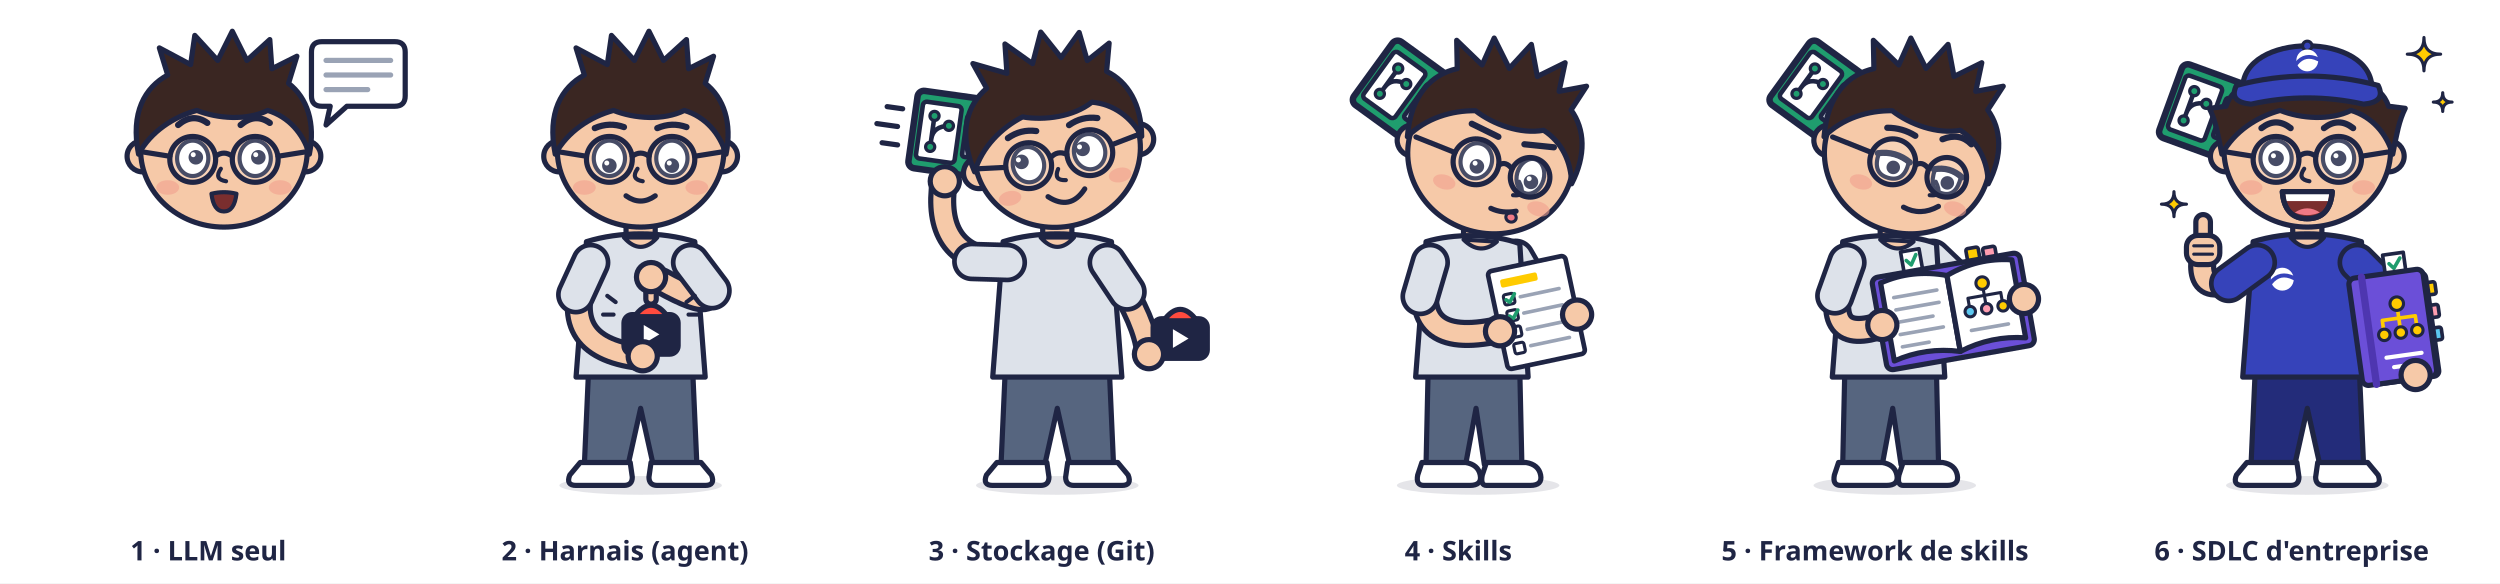
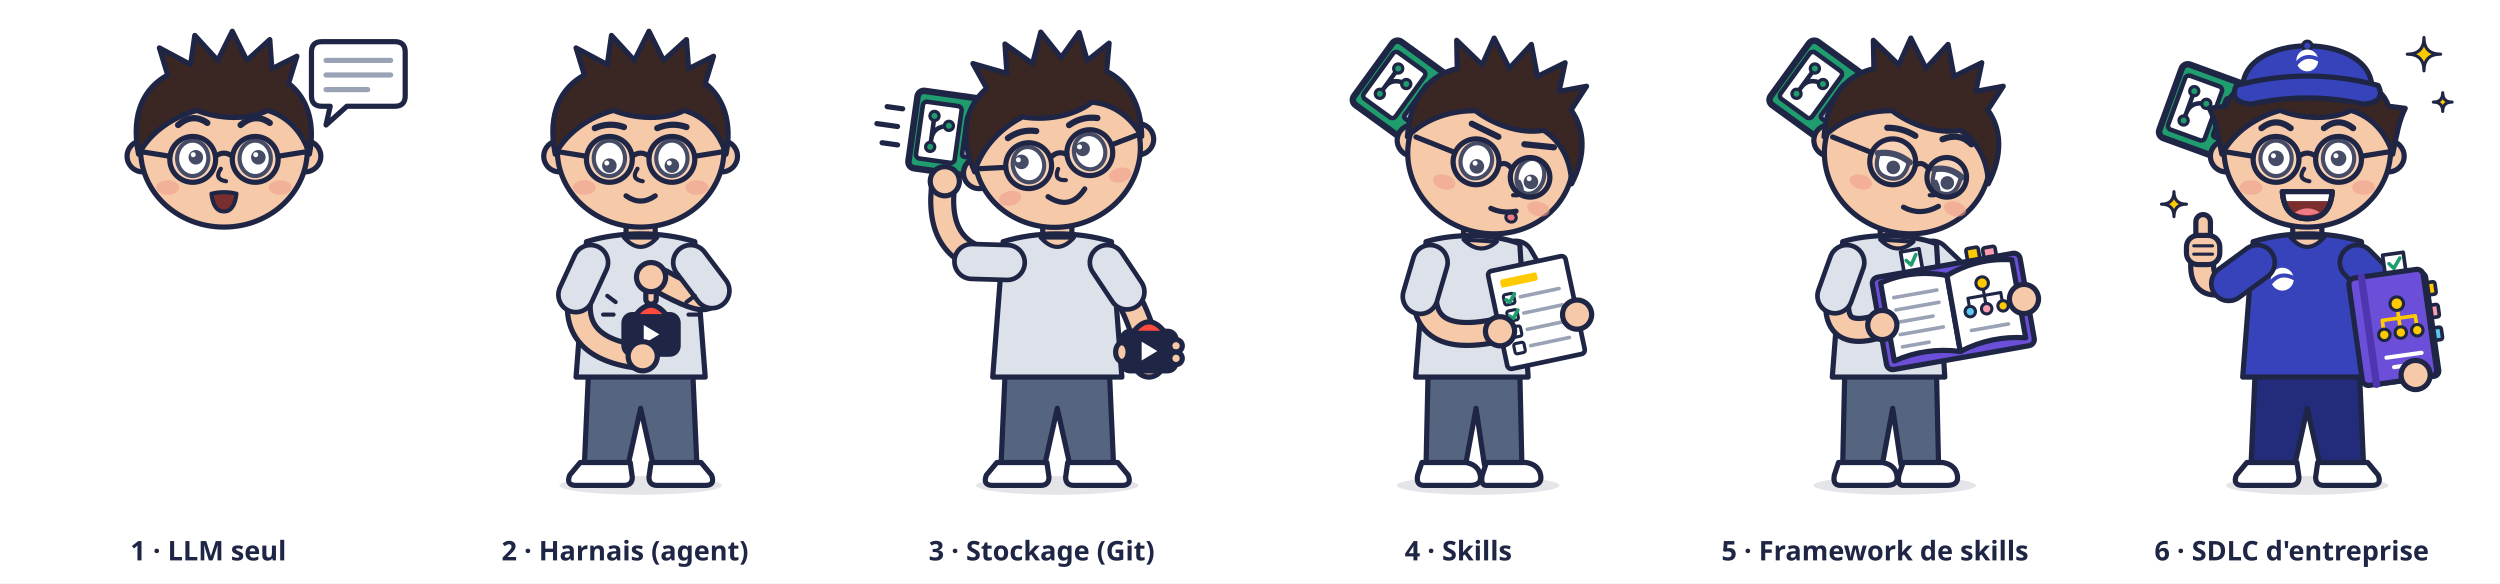
<svg xmlns="http://www.w3.org/2000/svg" width="2400" height="560" viewBox="0 0 2400 560" role="img">
  <rect width="100%" height="100%" fill="#FFFFFF" />
  <svg x="0" y="0" width="400" height="500" viewBox="0 0 400 500">
    <g transform="translate(215 0)" stroke="#1F2544" stroke-width="5" stroke-linecap="round" stroke-linejoin="round">
      <g transform="translate(0 144) rotate(0)">
        <circle cx="-78" cy="6" r="15" fill="#F6C9A8" />
        <circle cx="78" cy="6" r="15" fill="#F6C9A8" />
        <ellipse cx="0" cy="0" rx="80" ry="74" fill="#F6C9A8" />
        <path d="M-82 4C-90 -36 -76 -60 -54 -72L-62 -98L-32 -82L-28 -110L-6 -86L8 -114L22 -86L44 -106L46 -78L70 -90L62 -64C80 -50 88 -26 82 4C76 -16 62 -32 42 -38C22 -28 -6 -30 -26 -38C-48 -32 -70 -18 -82 4Z" fill="#3A2622" />
        <ellipse cx="-54" cy="36" rx="11" ry="7" fill="#F2A08E" opacity=".6" stroke="none" />
        <ellipse cx="54" cy="36" rx="11" ry="7" fill="#F2A08E" opacity=".6" stroke="none" />
        <path d="M-44 -24Q-30 -36 -16 -26M16 -24Q30 -36 44 -26" fill="none" stroke-width="6" />
        <ellipse cx="-30" cy="8" rx="15" ry="17" fill="#FFFFFF" stroke-width="4" />
        <circle cx="-27" cy="7" r="7" fill="#1F2544" stroke="none" />
        <circle cx="-29.5" cy="4.5" r="2.4" fill="#FFFFFF" stroke="none" />
        <ellipse cx="30" cy="8" rx="15" ry="17" fill="#FFFFFF" stroke-width="4" />
        <circle cx="33" cy="7" r="7" fill="#1F2544" stroke="none" />
        <circle cx="30.5" cy="4.5" r="2.4" fill="#FFFFFF" stroke="none" />
        <path d="M-3 18Q-10 28 2 30" fill="none" stroke-width="4" />
        <path d="M-12 42Q0 39 12 42Q10 59 0 59Q-10 59 -12 42Z" fill="#7A2E2E" stroke-width="4" />
        <circle cx="-30" cy="9" r="22" fill="#FFFFFF" fill-opacity=".18" stroke-width="5" />
        <circle cx="30" cy="9" r="22" fill="#FFFFFF" fill-opacity=".18" stroke-width="5" />
        <path d="M-8 6Q0 0 8 6M-52 6L-77 2M52 6L77 2" fill="none" stroke-width="5" />
      </g>
      <path d="M94 40H164Q174 40 174 50V92Q174 102 164 102H118L98 120L102 102H94Q84 102 84 92V50Q84 40 94 40Z" fill="#FFFFFF" />
      <path d="M98 58H160M98 72H160M98 86H138" fill="none" stroke="#9AA3B5" stroke-width="5" />
    </g>
  </svg>
  <text x="200" y="538" text-anchor="middle" font-family="Sora, system-ui, sans-serif" font-size="26" font-weight="600" fill="#1F2544">1 · LLM seul</text>
  <svg x="400" y="0" width="400" height="500" viewBox="0 0 400 500">
    <g transform="translate(215 0)" stroke="#1F2544" stroke-width="5" stroke-linecap="round" stroke-linejoin="round">
      <ellipse cx="0" cy="466" rx="78" ry="9" fill="#1F2544" opacity=".12" stroke="none" />
      <path d="M-50 356L50 356L54 446L12 446L0 392L-12 446L-54 446Z" fill="#56657F" />
      <path d="M-58 444L-10 444L-8 458Q-8 466 -16 466L-62 466Q-72 466 -68 456Z" fill="#FFFFFF" />
      <path d="M58 444L10 444L8 458Q8 466 16 466L62 466Q72 466 68 456Z" fill="#FFFFFF" />
      <rect x="-14" y="204" width="28" height="34" fill="#F6C9A8" />
      <path d="M-52 232C-20 222 20 222 52 232L62 362L-62 362Z" fill="#DDE2EA" />
      <path d="M-16 228Q0 246 16 228Z" fill="#F6C9A8" stroke-width="4" />
      <path d="M-48 252Q-84 330 -6 342" fill="none" stroke="#1F2544" stroke-width="27" />
      <path d="M-48 252Q-84 330 -6 342" fill="none" stroke="#F6C9A8" stroke-width="17" />
      <path d="M-48 252L-62.2 282.9" fill="none" stroke="#1F2544" stroke-width="38" />
      <path d="M-48 252L-62.2 282.9" fill="none" stroke="#DDE2EA" stroke-width="29" />
      <path d="M48 252Q92 310 20 270" fill="none" stroke="#1F2544" stroke-width="27" />
      <path d="M48 252Q92 310 20 270" fill="none" stroke="#F6C9A8" stroke-width="17" />
      <path d="M48 252L68.5 279.1" fill="none" stroke="#1F2544" stroke-width="38" />
      <path d="M48 252L68.5 279.1" fill="none" stroke="#DDE2EA" stroke-width="29" />
      <rect x="-16" y="302" width="52" height="38" rx="8" fill="#1F2544" />
      <path d="M-6 304Q10 282 26 304Z" fill="#FF4B3E" />
      <path d="M3 312L18 321L3 330Z" fill="#FFFFFF" stroke="none" />
      <path d="M-24 290L-32 284M44 290L52 284M-26 302H-36M46 302H56" fill="none" stroke-width="4" />
      <circle cx="2" cy="342" r="14" fill="#F6C9A8" />
      <rect x="5" y="266" width="10" height="26" rx="5" fill="#F6C9A8" />
      <circle cx="10" cy="266" r="14" fill="#F6C9A8" />
      <g transform="translate(0 144) rotate(0)">
        <circle cx="-78" cy="6" r="15" fill="#F6C9A8" />
        <circle cx="78" cy="6" r="15" fill="#F6C9A8" />
        <ellipse cx="0" cy="0" rx="80" ry="74" fill="#F6C9A8" />
        <path d="M-82 4C-90 -36 -76 -60 -54 -72L-62 -98L-32 -82L-28 -110L-6 -86L8 -114L22 -86L44 -106L46 -78L70 -90L62 -64C80 -50 88 -26 82 4C76 -16 62 -32 42 -38C22 -28 -6 -30 -26 -38C-48 -32 -70 -18 -82 4Z" fill="#3A2622" />
        <ellipse cx="-54" cy="36" rx="11" ry="7" fill="#F2A08E" opacity=".6" stroke="none" />
        <ellipse cx="54" cy="36" rx="11" ry="7" fill="#F2A08E" opacity=".6" stroke="none" />
        <path d="M-44 -21Q-30 -27 -16 -22M16 -21Q30 -27 44 -22" fill="none" stroke-width="6" />
        <ellipse cx="-30" cy="8" rx="15" ry="17" fill="#FFFFFF" stroke-width="4" />
        <circle cx="-30" cy="15" r="7" fill="#1F2544" stroke="none" />
        <circle cx="-32.5" cy="12.5" r="2.4" fill="#FFFFFF" stroke="none" />
        <ellipse cx="30" cy="8" rx="15" ry="17" fill="#FFFFFF" stroke-width="4" />
        <circle cx="30" cy="15" r="7" fill="#1F2544" stroke="none" />
        <circle cx="27.5" cy="12.5" r="2.4" fill="#FFFFFF" stroke="none" />
        <path d="M-3 18Q-10 28 2 30" fill="none" stroke-width="4" />
        <path d="M-14 44Q0 54 14 44" fill="none" />
        <circle cx="-30" cy="9" r="22" fill="#FFFFFF" fill-opacity=".18" stroke-width="5" />
        <circle cx="30" cy="9" r="22" fill="#FFFFFF" fill-opacity=".18" stroke-width="5" />
        <path d="M-8 6Q0 0 8 6M-52 6L-77 2M52 6L77 2" fill="none" stroke-width="5" />
      </g>
    </g>
  </svg>
  <text x="600" y="538" text-anchor="middle" font-family="Sora, system-ui, sans-serif" font-size="26" font-weight="600" fill="#1F2544">2 · Harnais (agent)</text>
  <svg x="800" y="0" width="400" height="500" viewBox="0 0 400 500">
    <g transform="translate(215 0)" stroke="#1F2544" stroke-width="5" stroke-linecap="round" stroke-linejoin="round">
      <ellipse cx="0" cy="466" rx="78" ry="9" fill="#1F2544" opacity=".12" stroke="none" />
      <path d="M-50 356L50 356L54 446L12 446L0 392L-12 446L-54 446Z" fill="#56657F" />
      <path d="M-58 444L-10 444L-8 458Q-8 466 -16 466L-62 466Q-72 466 -68 456Z" fill="#FFFFFF" />
      <path d="M58 444L10 444L8 458Q8 466 16 466L62 466Q72 466 68 456Z" fill="#FFFFFF" />
      <rect x="-14" y="204" width="28" height="34" fill="#F6C9A8" />
      <path d="M-52 232C-20 222 20 222 52 232L62 362L-62 362Z" fill="#DDE2EA" />
      <path d="M-16 228Q0 246 16 228Z" fill="#F6C9A8" stroke-width="4" />
      <path d="M-48 252Q-116 250 -110 182" fill="none" stroke="#1F2544" stroke-width="27" />
      <path d="M-48 252Q-116 250 -110 182" fill="none" stroke="#F6C9A8" stroke-width="17" />
      <path d="M-48 252L-82.0 251.0" fill="none" stroke="#1F2544" stroke-width="38" />
      <path d="M-48 252L-82.0 251.0" fill="none" stroke="#DDE2EA" stroke-width="29" />
-       <path d="M48 252Q80 300 86 330" fill="none" stroke="#1F2544" stroke-width="27" />
-       <path d="M48 252Q80 300 86 330" fill="none" stroke="#F6C9A8" stroke-width="17" />
+       <path d="M48 252Q80 300 86 336" fill="none" stroke="#1F2544" stroke-width="27" />
+       <path d="M48 252Q80 300 86 336" fill="none" stroke="#F6C9A8" stroke-width="17" />
      <path d="M48 252L66.9 280.3" fill="none" stroke="#1F2544" stroke-width="38" />
      <path d="M48 252L66.9 280.3" fill="none" stroke="#DDE2EA" stroke-width="29" />
-       <rect x="92" y="306" width="52" height="38" rx="8" fill="#1F2544" />
-       <path d="M102 308Q118 286 134 308Z" fill="#FF4B3E" />
-       <path d="M111 316L126 325L111 334Z" fill="#FFFFFF" stroke="none" />
-       <circle cx="88" cy="340" r="14" fill="#F6C9A8" />
+       <circle cx="88" cy="348" r="14" fill="#F6C9A8" />
+       <rect x="62" y="318" width="52" height="38" rx="8" fill="#1F2544" />
+       <path d="M72 320Q88 298 104 320Z" fill="#FF4B3E" />
+       <path d="M81 328L96 337L81 346Z" fill="#FFFFFF" stroke="none" />
+       <ellipse cx="62" cy="338" rx="6" ry="9" fill="#F6C9A8" />
+       <ellipse cx="114" cy="332" rx="6" ry="6" fill="#F6C9A8" />
+       <ellipse cx="114" cy="344" rx="6" ry="6" fill="#F6C9A8" />
      <g transform="translate(0 144) rotate(-12)">
        <g transform="translate(-96 -36) rotate(20) scale(1.25)">
          <path d="M-40 -14H-52M-42 0H-58M-40 14H-52" fill="none" stroke-width="4" />
          <rect x="-30" y="-30" width="60" height="60" rx="5" fill="#1F9D6E" />
          <rect x="10" y="-16" width="18" height="32" rx="2" fill="#B7C0CE" stroke-width="3.5" />
          <rect x="-25" y="-22" width="30" height="44" rx="3" fill="#FFFFFF" stroke-width="3.5" />
          <path d="M-15 -12V12M-15 6Q-15 -4 -3 -6" fill="none" stroke-width="3.5" />
          <circle cx="-15" cy="-12" r="3.5" fill="#1F9D6E" stroke-width="2.5" />
          <circle cx="-15" cy="12" r="3.5" fill="#1F9D6E" stroke-width="2.5" />
          <circle cx="-3" cy="-6" r="3.5" fill="#1F9D6E" stroke-width="2.5" />
        </g>
        <circle cx="-78" cy="6" r="15" fill="#F6C9A8" />
        <circle cx="78" cy="6" r="15" fill="#F6C9A8" />
        <ellipse cx="0" cy="0" rx="80" ry="74" fill="#F6C9A8" />
        <path d="M-82 4C-90 -36 -76 -60 -54 -72L-62 -98L-32 -82L-28 -110L-6 -86L8 -114L22 -86L44 -106L46 -78L70 -90L62 -64C80 -50 88 -26 82 4C76 -16 62 -32 42 -38C22 -28 -6 -30 -26 -38C-48 -32 -70 -18 -82 4Z" fill="#3A2622" />
        <ellipse cx="-54" cy="36" rx="11" ry="7" fill="#F2A08E" opacity=".6" stroke="none" />
        <ellipse cx="54" cy="36" rx="11" ry="7" fill="#F2A08E" opacity=".6" stroke="none" />
        <path d="M-44 -21Q-30 -27 -16 -22M16 -21Q30 -27 44 -22" fill="none" stroke-width="6" />
        <ellipse cx="-30" cy="8" rx="15" ry="17" fill="#FFFFFF" stroke-width="4" />
        <circle cx="-36" cy="4" r="7" fill="#1F2544" stroke="none" />
        <circle cx="-38.5" cy="1.5" r="2.4" fill="#FFFFFF" stroke="none" />
        <ellipse cx="30" cy="8" rx="15" ry="17" fill="#FFFFFF" stroke-width="4" />
        <circle cx="24" cy="4" r="7" fill="#1F2544" stroke="none" />
        <circle cx="21.5" cy="1.5" r="2.4" fill="#FFFFFF" stroke="none" />
        <path d="M-3 18Q-10 28 2 30" fill="none" stroke-width="4" />
        <path d="M-18 42Q0 60 18 42" fill="none" />
        <circle cx="-30" cy="9" r="22" fill="#FFFFFF" fill-opacity=".18" stroke-width="5" />
        <circle cx="30" cy="9" r="22" fill="#FFFFFF" fill-opacity=".18" stroke-width="5" />
        <path d="M-8 6Q0 0 8 6M-52 6L-77 2M52 6L77 2" fill="none" stroke-width="5" />
      </g>
      <circle cx="-108" cy="174" r="14" fill="#F6C9A8" />
    </g>
  </svg>
  <text x="1000" y="538" text-anchor="middle" font-family="Sora, system-ui, sans-serif" font-size="26" font-weight="600" fill="#1F2544">3 · Stockage (Git)</text>
  <svg x="1200" y="0" width="400" height="500" viewBox="0 0 400 500">
    <g transform="translate(215 0)" stroke="#1F2544" stroke-width="5" stroke-linecap="round" stroke-linejoin="round">
      <ellipse cx="4" cy="466" rx="78" ry="9" fill="#1F2544" opacity=".12" stroke="none" />
      <path d="M-44 356L44 356L46 446L10 446L2 392L-8 446L-46 446Z" fill="#56657F" />
      <path d="M-50 444L-8 444Q4 446 6 456Q8 466 -4 466L-48 466Q-56 466 -54 456Z" fill="#FFFFFF" />
      <path d="M12 444L50 444Q62 446 64 456Q66 466 54 466L12 466Q6 466 8 456Z" fill="#FFFFFF" />
      <rect x="-10" y="204" width="28" height="34" fill="#F6C9A8" />
      <path d="M40 248Q70 300 94 302" fill="none" stroke="#1F2544" stroke-width="27" />
      <path d="M40 248Q70 300 94 302" fill="none" stroke="#F6C9A8" stroke-width="17" />
      <path d="M40 248L57.0 277.5" fill="none" stroke="#1F2544" stroke-width="38" />
      <path d="M40 248L57.0 277.5" fill="none" stroke="#DDE2EA" stroke-width="29" />
      <path d="M-46 232C-20 224 18 224 44 234L52 362L-56 362Z" fill="#DDE2EA" />
      <path d="M-10 230Q6 246 22 232Z" fill="#F6C9A8" stroke-width="4" />
      <g transform="translate(60 300) rotate(-12)">
        <rect x="-38" y="-48" width="76" height="96" rx="4" fill="#FFFFFF" stroke-width="4.5" />
        <rect x="-28" y="-38" width="36" height="8" rx="2" fill="#FFCB00" stroke="none" />
        <rect x="-28" y="-23" width="10" height="10" rx="2" fill="#FFFFFF" stroke-width="3" />
        <path d="M-12 -18H26" fill="none" stroke="#9AA3B5" stroke-width="3.5" />
        <path d="M-26 -18L-23 -15L-17 -22" fill="none" stroke="#1F9D6E" stroke-width="3.5" />
        <rect x="-28" y="-7" width="10" height="10" rx="2" fill="#FFFFFF" stroke-width="3" />
        <path d="M-12 -2H26" fill="none" stroke="#9AA3B5" stroke-width="3.5" />
        <path d="M-26 -2L-23 1L-17 -6" fill="none" stroke="#1F9D6E" stroke-width="3.5" />
        <rect x="-28" y="9" width="10" height="10" rx="2" fill="#FFFFFF" stroke-width="3" />
        <path d="M-12 14H26" fill="none" stroke="#9AA3B5" stroke-width="3.5" />
        <rect x="-28" y="25" width="10" height="10" rx="2" fill="#FFFFFF" stroke-width="3" />
        <path d="M-12 30H26" fill="none" stroke="#9AA3B5" stroke-width="3.5" />
      </g>
      <path d="M-42 252Q-66 334 18 318" fill="none" stroke="#1F2544" stroke-width="27" />
      <path d="M-42 252Q-66 334 18 318" fill="none" stroke="#F6C9A8" stroke-width="17" />
      <path d="M-42 252L-51.6 284.6" fill="none" stroke="#1F2544" stroke-width="38" />
      <path d="M-42 252L-51.6 284.6" fill="none" stroke="#DDE2EA" stroke-width="29" />
      <circle cx="25" cy="318" r="14" fill="#F6C9A8" />
      <circle cx="99" cy="302" r="14" fill="#F6C9A8" />
      <g transform="translate(16 150) rotate(16)">
        <g transform="translate(-96 -36) rotate(20) scale(1.25)">
          <rect x="-30" y="-30" width="60" height="60" rx="5" fill="#1F9D6E" />
          <rect x="10" y="-16" width="18" height="32" rx="2" fill="#B7C0CE" stroke-width="3.5" />
          <rect x="-25" y="-22" width="30" height="44" rx="3" fill="#FFFFFF" stroke-width="3.5" />
          <path d="M-15 -12V12M-15 6Q-15 -4 -3 -6" fill="none" stroke-width="3.5" />
          <circle cx="-15" cy="-12" r="3.5" fill="#1F9D6E" stroke-width="2.5" />
          <circle cx="-15" cy="12" r="3.5" fill="#1F9D6E" stroke-width="2.5" />
          <circle cx="-3" cy="-6" r="3.5" fill="#1F9D6E" stroke-width="2.5" />
        </g>
        <circle cx="-76" cy="6" r="15" fill="#F6C9A8" />
        <ellipse cx="0" cy="0" rx="80" ry="74" fill="#F6C9A8" />
        <path d="M-82 4C-90 -36 -76 -60 -54 -72L-62 -98L-32 -82L-28 -110L-6 -86L8 -114L22 -86L44 -106L46 -78L70 -90L62 -64C80 -50 88 -26 82 4C76 -16 62 -32 42 -38C22 -28 -6 -30 -26 -38C-48 -32 -70 -18 -82 4Z" fill="#3A2622" />
        <ellipse cx="-36" cy="36" rx="11" ry="7" fill="#F2A08E" opacity=".6" stroke="none" />
        <ellipse cx="58" cy="36" rx="11" ry="7" fill="#F2A08E" opacity=".6" stroke="none" />
        <path d="M-26 -25L2 -20M28 -20L56 -25" fill="none" stroke-width="6" />
        <ellipse cx="-12" cy="8" rx="15" ry="17" fill="#FFFFFF" stroke-width="4" />
        <circle cx="-10" cy="13" r="7" fill="#1F2544" stroke="none" />
        <circle cx="-12.5" cy="10.5" r="2.4" fill="#FFFFFF" stroke="none" />
        <ellipse cx="42" cy="8" rx="13" ry="17" fill="#FFFFFF" stroke-width="4" />
        <circle cx="44" cy="13" r="7" fill="#1F2544" stroke="none" />
        <circle cx="41.5" cy="10.5" r="2.4" fill="#FFFFFF" stroke="none" />
        <path d="M33 16Q44 28 31 30" fill="none" stroke-width="4" />
        <ellipse cx="35" cy="51" rx="5" ry="4.5" fill="#F07A86" stroke-width="3" />
        <path d="M14 48Q26 50 38 44" fill="none" />
        <circle cx="-12" cy="9" r="22" fill="#FFFFFF" fill-opacity=".18" stroke-width="5" />
        <circle cx="42" cy="9" r="19" fill="#FFFFFF" fill-opacity=".18" stroke-width="5" />
        <path d="M10 6Q15 0 23 6M-34 6L-74 2" fill="none" stroke-width="5" />
      </g>
    </g>
  </svg>
  <text x="1400" y="538" text-anchor="middle" font-family="Sora, system-ui, sans-serif" font-size="26" font-weight="600" fill="#1F2544">4 · Skills</text>
  <svg x="1600" y="0" width="400" height="500" viewBox="0 0 400 500">
    <g transform="translate(215 0)" stroke="#1F2544" stroke-width="5" stroke-linecap="round" stroke-linejoin="round">
      <ellipse cx="4" cy="466" rx="78" ry="9" fill="#1F2544" opacity=".12" stroke="none" />
      <path d="M-44 356L44 356L46 446L10 446L2 392L-8 446L-46 446Z" fill="#56657F" />
      <path d="M-50 444L-8 444Q4 446 6 456Q8 466 -4 466L-48 466Q-56 466 -54 456Z" fill="#FFFFFF" />
      <path d="M12 444L50 444Q62 446 64 456Q66 466 54 466L12 466Q6 466 8 456Z" fill="#FFFFFF" />
      <rect x="-10" y="204" width="28" height="34" fill="#F6C9A8" />
      <path d="M40 248Q84 290 122 286" fill="none" stroke="#1F2544" stroke-width="27" />
      <path d="M40 248Q84 290 122 286" fill="none" stroke="#F6C9A8" stroke-width="17" />
      <path d="M40 248L64.6 271.5" fill="none" stroke="#1F2544" stroke-width="38" />
      <path d="M40 248L64.6 271.5" fill="none" stroke="#DDE2EA" stroke-width="29" />
      <path d="M-46 232C-20 224 18 224 44 234L52 362L-56 362Z" fill="#DDE2EA" />
      <path d="M-10 230Q6 246 22 232Z" fill="#F6C9A8" stroke-width="4" />
      <g transform="translate(60 298) rotate(-10)">
        <rect x="22" y="-56" width="12" height="16" rx="2" fill="#FFCB00" stroke-width="3.5" />
        <rect x="38" y="-54" width="12" height="14" rx="2" fill="#FF9DB0" stroke-width="3.5" />
        <rect x="-40" y="-64" width="18" height="26" fill="#FFFFFF" stroke-width="3.5" />
        <path d="M-36 -55L-32 -50L-26 -59" fill="none" stroke="#1F9D6E" stroke-width="3.5" />
        <rect x="-72" y="-44" width="144" height="90" rx="6" fill="#6B4FD8" />
        <path d="M-64 -38Q-32 -46 0 -34L0 40Q-32 30 -64 38Z" fill="#FFFFFF" />
        <path d="M64 -38Q32 -46 0 -34L0 40Q32 30 64 38Z" fill="#FFFFFF" />
        <path d="M-54 -22H-12M-54 -10H-12M-54 2H-20M-54 14H-12M-54 26H-28" fill="none" stroke="#9AA3B5" stroke-width="3.5" />
        <path d="M32 -16V-9M16 -9H48M16 -9V-2M32 -9V-2M48 -9V-2" fill="none" stroke="#1F2544" stroke-width="3" />
        <circle cx="32" cy="-21" r="6" fill="#FFCB00" stroke-width="3" />
        <circle cx="16" cy="4" r="5" fill="#5CC8F0" stroke-width="3" />
        <circle cx="32" cy="4" r="5" fill="#FF9DB0" stroke-width="3" />
        <circle cx="48" cy="4" r="5" fill="#FFCB00" stroke-width="3" />
        <path d="M14 22H50" fill="none" stroke="#9AA3B5" stroke-width="3.5" />
      </g>
      <path d="M-42 252Q-70 330 -14 314" fill="none" stroke="#1F2544" stroke-width="27" />
      <path d="M-42 252Q-70 330 -14 314" fill="none" stroke="#F6C9A8" stroke-width="17" />
      <path d="M-42 252L-53.5 284.0" fill="none" stroke="#1F2544" stroke-width="38" />
      <path d="M-42 252L-53.5 284.0" fill="none" stroke="#DDE2EA" stroke-width="29" />
      <circle cx="-8" cy="312" r="14" fill="#F6C9A8" />
      <circle cx="128" cy="287" r="14" fill="#F6C9A8" />
      <g transform="translate(16 150) rotate(16)">
        <g transform="translate(-96 -36) rotate(20) scale(1.25)">
          <rect x="-30" y="-30" width="60" height="60" rx="5" fill="#1F9D6E" />
          <rect x="10" y="-16" width="18" height="32" rx="2" fill="#B7C0CE" stroke-width="3.5" />
          <rect x="-25" y="-22" width="30" height="44" rx="3" fill="#FFFFFF" stroke-width="3.5" />
          <path d="M-15 -12V12M-15 6Q-15 -4 -3 -6" fill="none" stroke-width="3.5" />
          <circle cx="-15" cy="-12" r="3.5" fill="#1F9D6E" stroke-width="2.5" />
          <circle cx="-15" cy="12" r="3.5" fill="#1F9D6E" stroke-width="2.5" />
          <circle cx="-3" cy="-6" r="3.5" fill="#1F9D6E" stroke-width="2.5" />
        </g>
        <circle cx="-76" cy="6" r="15" fill="#F6C9A8" />
        <ellipse cx="0" cy="0" rx="80" ry="74" fill="#F6C9A8" />
        <path d="M-82 4C-90 -36 -76 -60 -54 -72L-62 -98L-32 -82L-28 -110L-6 -86L8 -114L22 -86L44 -106L46 -78L70 -90L62 -64C80 -50 88 -26 82 4C76 -16 62 -32 42 -38C22 -28 -6 -30 -26 -38C-48 -32 -70 -18 -82 4Z" fill="#3A2622" />
        <ellipse cx="-36" cy="36" rx="11" ry="7" fill="#F2A08E" opacity=".6" stroke="none" />
        <ellipse cx="58" cy="36" rx="11" ry="7" fill="#F2A08E" opacity=".6" stroke="none" />
        <path d="M-26 -21Q-12 -25 2 -21M28 -25Q42 -36 56 -28" fill="none" stroke-width="6" />
        <path d="M-27 5Q-12 -1 3 5Q4 25 -12 25Q-28 25 -27 5Z" fill="#FFFFFF" stroke-width="4" />
        <circle cx="-10" cy="14" r="6.5" fill="#1F2544" stroke="none" />
        <path d="M-28 5Q-12 -2 4 5" fill="none" stroke-width="6" />
        <path d="M29 5Q42 -1 55 5Q56 25 42 25Q28 25 29 5Z" fill="#FFFFFF" stroke-width="4" />
        <circle cx="44" cy="14" r="6.5" fill="#1F2544" stroke="none" />
        <path d="M28 5Q42 -2 56 5" fill="none" stroke-width="6" />
        <path d="M33 16Q44 28 31 30" fill="none" stroke-width="4" />
        <path d="M10 48Q28 52 42 38" fill="none" />
        <circle cx="-12" cy="9" r="22" fill="#FFFFFF" fill-opacity=".18" stroke-width="5" />
        <circle cx="42" cy="9" r="19" fill="#FFFFFF" fill-opacity=".18" stroke-width="5" />
        <path d="M10 6Q15 0 23 6M-34 6L-74 2" fill="none" stroke-width="5" />
      </g>
    </g>
  </svg>
  <text x="1800" y="538" text-anchor="middle" font-family="Sora, system-ui, sans-serif" font-size="26" font-weight="600" fill="#1F2544">5 · Framework de skills</text>
  <svg x="2000" y="0" width="400" height="500" viewBox="0 0 400 500">
    <g transform="translate(215 0)" stroke="#1F2544" stroke-width="5" stroke-linecap="round" stroke-linejoin="round">
      <ellipse cx="0" cy="466" rx="78" ry="9" fill="#1F2544" opacity=".12" stroke="none" />
      <path d="M-50 356L50 356L54 446L12 446L0 392L-12 446L-54 446Z" fill="#232C7A" />
      <path d="M-58 444L-10 444L-8 458Q-8 466 -16 466L-62 466Q-72 466 -68 456Z" fill="#FFFFFF" />
      <path d="M58 444L10 444L8 458Q8 466 16 466L62 466Q72 466 68 456Z" fill="#FFFFFF" />
      <rect x="-14" y="204" width="28" height="34" fill="#F6C9A8" />
      <path d="M-52 232C-20 222 20 222 52 232L62 362L-62 362Z" fill="#3643BA" />
      <path d="M-16 228Q0 246 16 228Z" fill="#F6C9A8" stroke-width="4" />
      <g transform="translate(-24 268) scale(1.1)" stroke="none">
        <circle r="10" fill="#FFFFFF" />
        <path d="M-10 3Q-2 -7 10 -1" fill="none" stroke="#3643BA" stroke-width="3.5" />
      </g>
      <path d="M-48 252Q-108 296 -100 244" fill="none" stroke="#1F2544" stroke-width="27" />
      <path d="M-48 252Q-108 296 -100 244" fill="none" stroke="#F6C9A8" stroke-width="17" />
      <path d="M-48 252L-75.4 272.1" fill="none" stroke="#1F2544" stroke-width="38" />
      <path d="M-48 252L-75.4 272.1" fill="none" stroke="#3643BA" stroke-width="29" />
      <path d="M48 252Q96 300 102 350" fill="none" stroke="#1F2544" stroke-width="27" />
      <path d="M48 252Q96 300 102 350" fill="none" stroke="#F6C9A8" stroke-width="17" />
      <path d="M48 252L72.0 276.0" fill="none" stroke="#1F2544" stroke-width="38" />
      <path d="M48 252L72.0 276.0" fill="none" stroke="#3643BA" stroke-width="29" />
      <g transform="translate(84 314) rotate(-8)">
        <rect x="-2" y="-70" width="20" height="30" fill="#FFFFFF" stroke-width="3.5" />
        <path d="M3 -61L7 -56L14 -65" fill="none" stroke="#1F9D6E" stroke-width="3.5" />
        <rect x="30" y="-38" width="14" height="12" rx="2" fill="#FFCB00" stroke-width="3.5" />
        <rect x="30" y="-16" width="14" height="12" rx="2" fill="#FF9DB0" stroke-width="3.5" />
        <rect x="30" y="6" width="14" height="12" rx="2" fill="#5CC8F0" stroke-width="3.5" />
        <rect x="-30" y="-48" width="66" height="100" rx="5" fill="#FFFFFF" />
        <rect x="-38" y="-52" width="72" height="104" rx="6" fill="#6B4FD8" />
        <path d="M-25 -52V52" fill="none" stroke="#4E36B0" stroke-width="7" />
        <path d="M5 -15V-8M-11 -8H21M-11 -8V0M5 -8V0M21 -8V0" fill="none" stroke="#FFCB00" stroke-width="3.5" />
        <circle cx="5" cy="-22" r="6.5" fill="#FFCB00" stroke-width="3" />
        <circle cx="-11" cy="6" r="5.5" fill="#FFCB00" stroke-width="3" />
        <circle cx="5" cy="6" r="5.5" fill="#FFCB00" stroke-width="3" />
        <circle cx="21" cy="6" r="5.5" fill="#FFCB00" stroke-width="3" />
        <path d="M-12 28H22M-6 38H16" fill="none" stroke="#FFFFFF" stroke-width="4" />
      </g>
      <rect x="-107" y="206" width="14" height="26" rx="7" fill="#F6C9A8" />
      <rect x="-116" y="226" width="32" height="28" rx="11" fill="#F6C9A8" />
      <path d="M-109 236H-91M-109 244H-91" fill="none" stroke-width="3" />
      <circle cx="104" cy="360" r="14" fill="#F6C9A8" />
      <g transform="translate(0 144) rotate(0)">
        <g transform="translate(-96 -36) rotate(20) scale(1.25)">
          <rect x="-30" y="-30" width="60" height="60" rx="5" fill="#1F9D6E" />
          <rect x="10" y="-16" width="18" height="32" rx="2" fill="#B7C0CE" stroke-width="3.5" />
          <rect x="-25" y="-22" width="30" height="44" rx="3" fill="#FFFFFF" stroke-width="3.5" />
          <path d="M-15 -12V12M-15 6Q-15 -4 -3 -6" fill="none" stroke-width="3.5" />
          <circle cx="-15" cy="-12" r="3.5" fill="#1F9D6E" stroke-width="2.5" />
          <circle cx="-15" cy="12" r="3.5" fill="#1F9D6E" stroke-width="2.5" />
          <circle cx="-3" cy="-6" r="3.5" fill="#1F9D6E" stroke-width="2.5" />
        </g>
        <circle cx="-78" cy="6" r="15" fill="#F6C9A8" />
        <circle cx="78" cy="6" r="15" fill="#F6C9A8" />
        <ellipse cx="0" cy="0" rx="80" ry="74" fill="#F6C9A8" />
        <path d="M-82 4C-86 -16 -88 -28 -94 -40L-78 -42C-74 -54 -66 -60 -56 -62L56 -62C66 -60 74 -54 78 -42L94 -40C88 -28 86 -16 82 4C76 -16 62 -32 42 -38C22 -28 -6 -30 -26 -38C-48 -32 -70 -18 -82 4Z" fill="#3A2622" />
        <ellipse cx="-54" cy="36" rx="11" ry="7" fill="#F2A08E" opacity=".6" stroke="none" />
        <ellipse cx="54" cy="36" rx="11" ry="7" fill="#F2A08E" opacity=".6" stroke="none" />
        <path d="M-44 -21Q-30 -32 -16 -21M16 -21Q30 -32 44 -21" fill="none" stroke-width="6" />
        <ellipse cx="-30" cy="8" rx="15" ry="17" fill="#FFFFFF" stroke-width="4" />
        <circle cx="-30" cy="8" r="7.5" fill="#1F2544" stroke="none" />
        <circle cx="-32.5" cy="5.5" r="2.4" fill="#FFFFFF" stroke="none" />
        <ellipse cx="30" cy="8" rx="15" ry="17" fill="#FFFFFF" stroke-width="4" />
        <circle cx="30" cy="8" r="7.5" fill="#1F2544" stroke="none" />
        <circle cx="27.5" cy="5.5" r="2.4" fill="#FFFFFF" stroke="none" />
        <path d="M-3 18Q-10 28 2 30" fill="none" stroke-width="4" />
        <path d="M-24 40L24 40Q22 66 0 66Q-22 66 -24 40Z" fill="#7A2E2E" />
        <path d="M-21 42L21 42L20 49L-20 49Z" fill="#FFFFFF" stroke="none" />
        <path d="M-12 60Q0 52 12 60Q0 65 -12 60Z" fill="#F07A86" stroke="none" />
        <path d="M-24 40L24 40Q22 66 0 66Q-22 66 -24 40Z" fill="none" />
        <circle cx="-30" cy="9" r="22" fill="#FFFFFF" fill-opacity=".18" stroke-width="5" />
        <circle cx="30" cy="9" r="22" fill="#FFFFFF" fill-opacity=".18" stroke-width="5" />
        <path d="M-8 6Q0 0 8 6M-52 6L-77 2M52 6L77 2" fill="none" stroke-width="5" />
        <path d="M-62 -58C-64 -114 64 -114 62 -58Z" fill="#3643BA" />
        <circle cx="0" cy="-100" r="4.5" fill="#3643BA" stroke-width="3" />
        <g transform="translate(0 -86) scale(1.05)" stroke="none">
          <circle r="10" fill="#FFFFFF" />
          <path d="M-10 3Q-2 -7 10 -1" fill="none" stroke="#3643BA" stroke-width="3.5" />
        </g>
        <path d="M-68 -62Q0 -80 68 -62Q76 -46 54 -44Q0 -56 -54 -44Q-76 -46 -68 -62Z" fill="#3643BA" />
      </g>
      <path d="M-128 184 Q-128 196 -116 196 Q-128 196 -128 208 Q-128 196 -140 196 Q-128 196 -128 184 Z" fill="#FFCB00" stroke-width="3" />
      <path d="M112 36 Q112 52 128 52 Q112 52 112 68 Q112 52 96 52 Q112 52 112 36 Z" fill="#FFCB00" stroke-width="3" />
      <path d="M130 89 Q130 98 139 98 Q130 98 130 107 Q130 98 121 98 Q130 98 130 89 Z" fill="#FFCB00" stroke-width="3" />
    </g>
  </svg>
  <text x="2200" y="538" text-anchor="middle" font-family="Sora, system-ui, sans-serif" font-size="26" font-weight="600" fill="#1F2544">6 · SDLC d'entreprise</text>
</svg>
